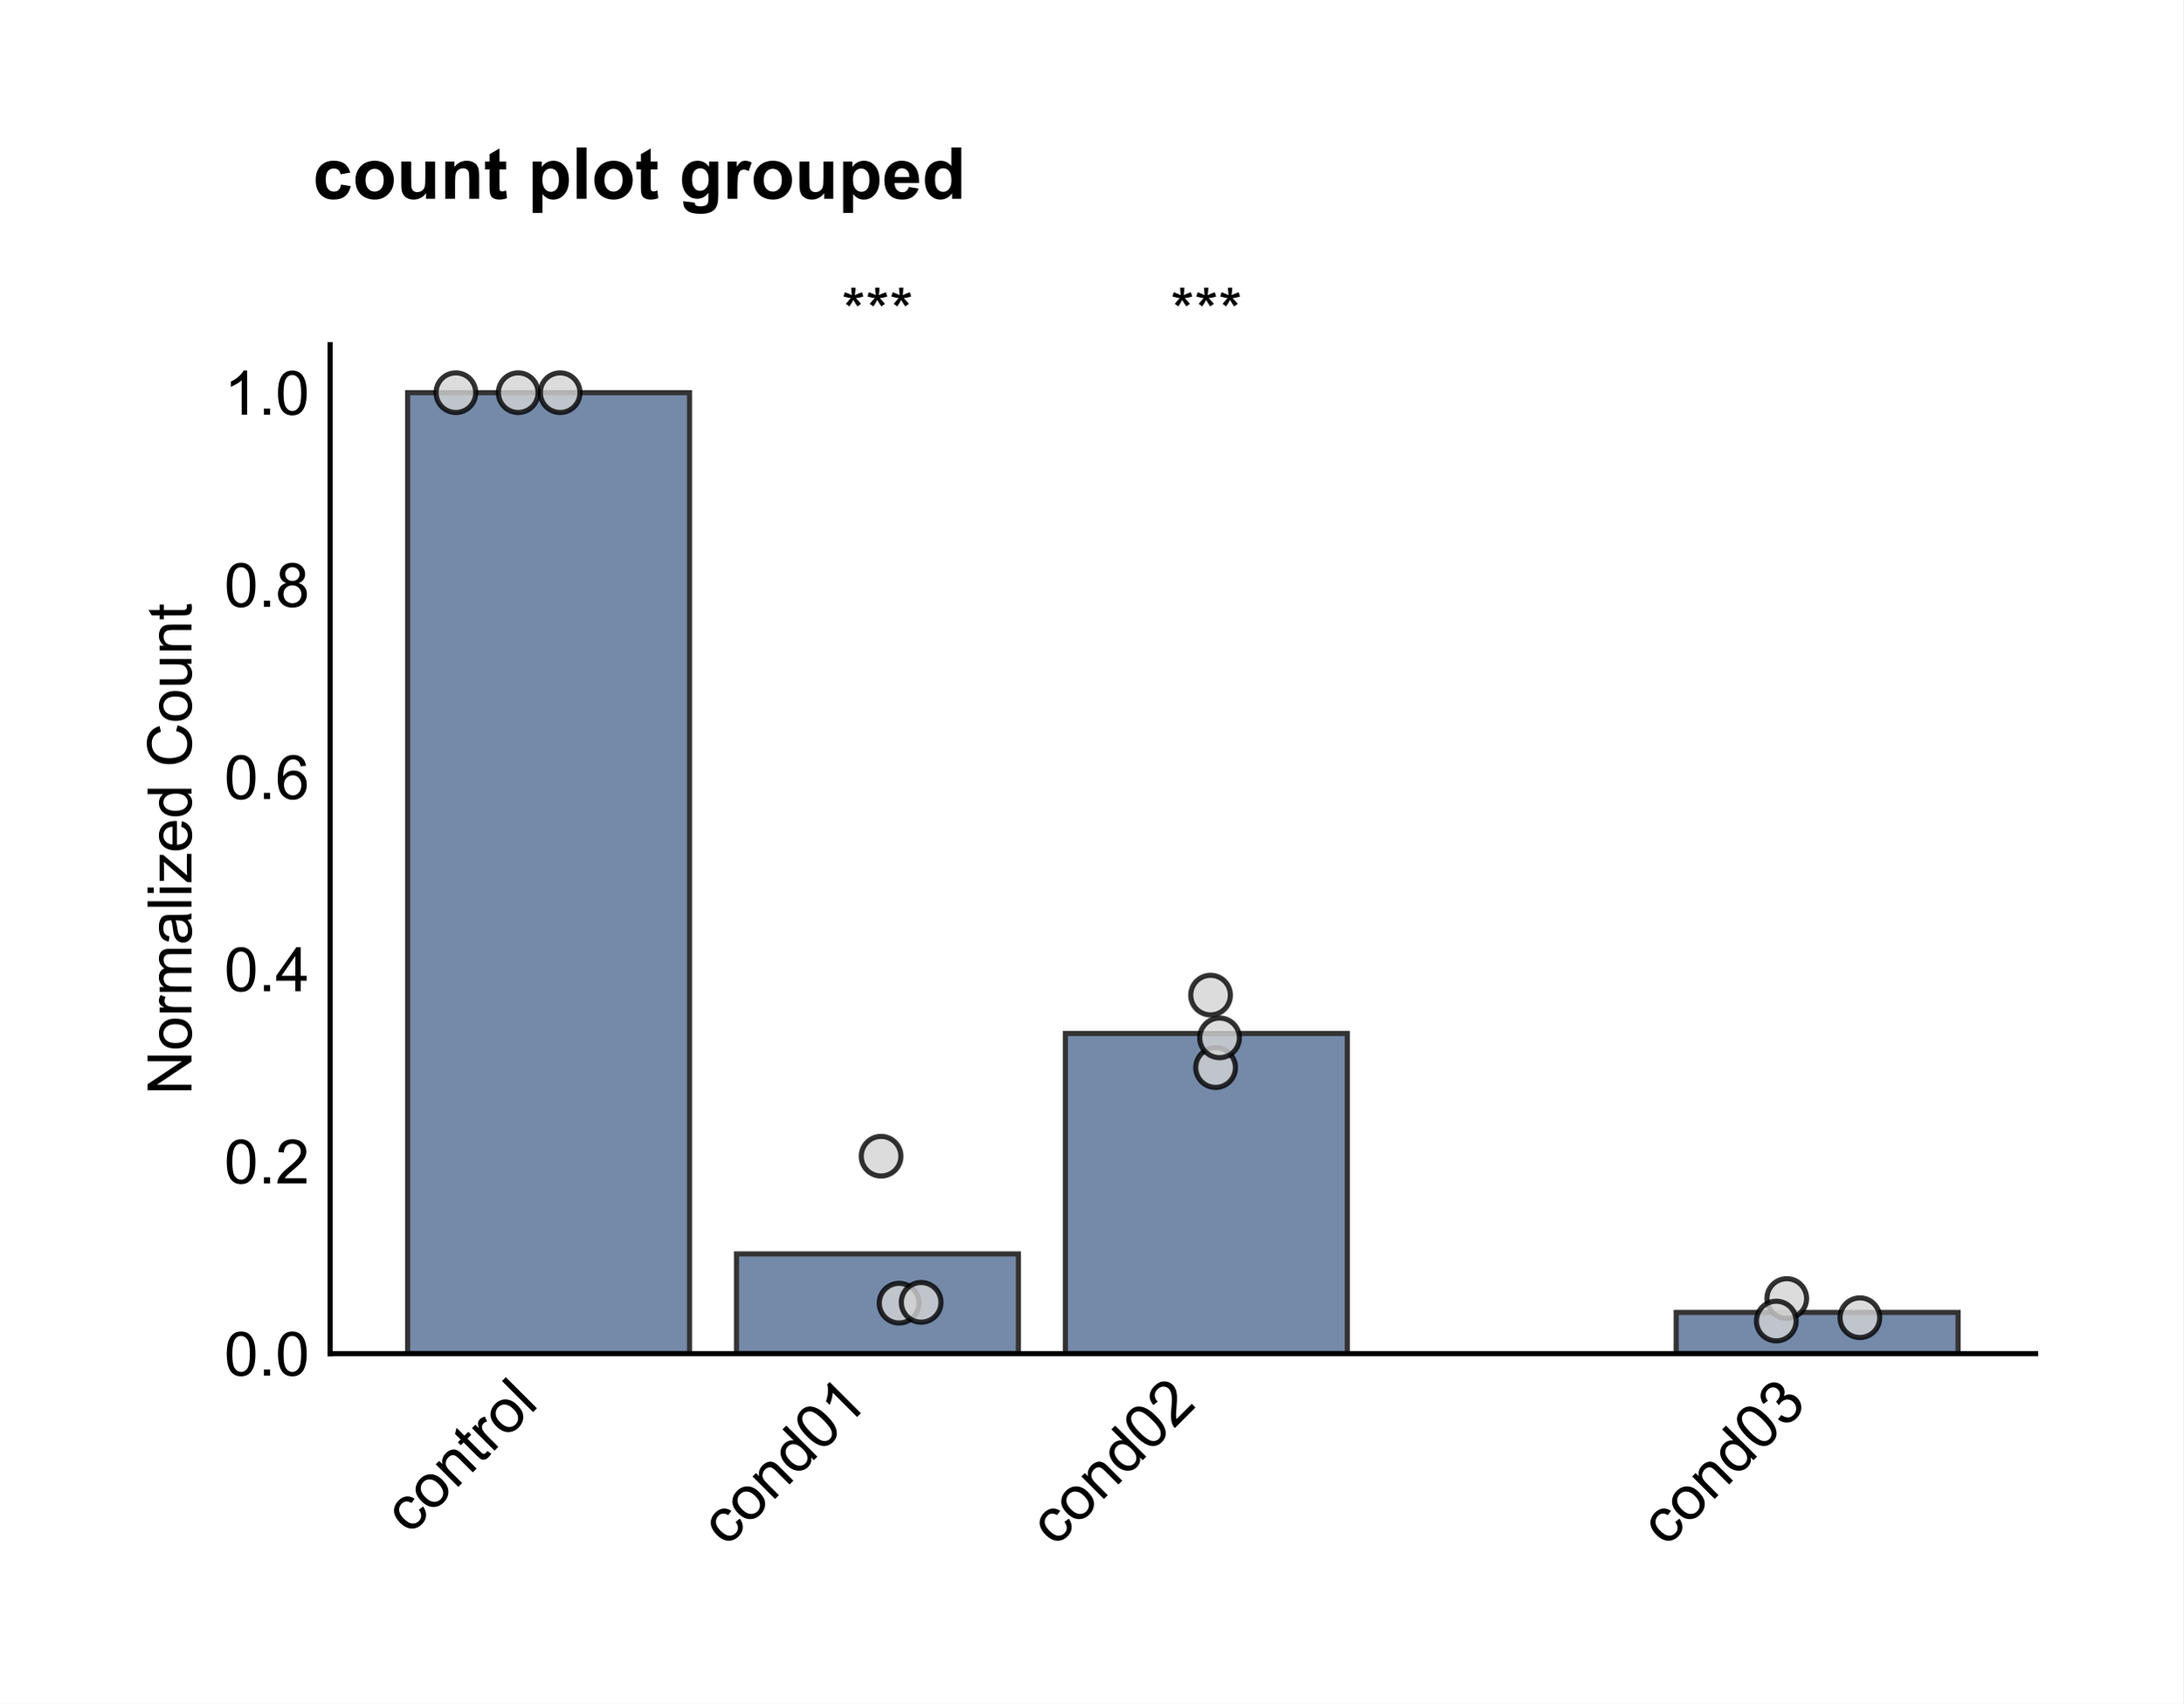
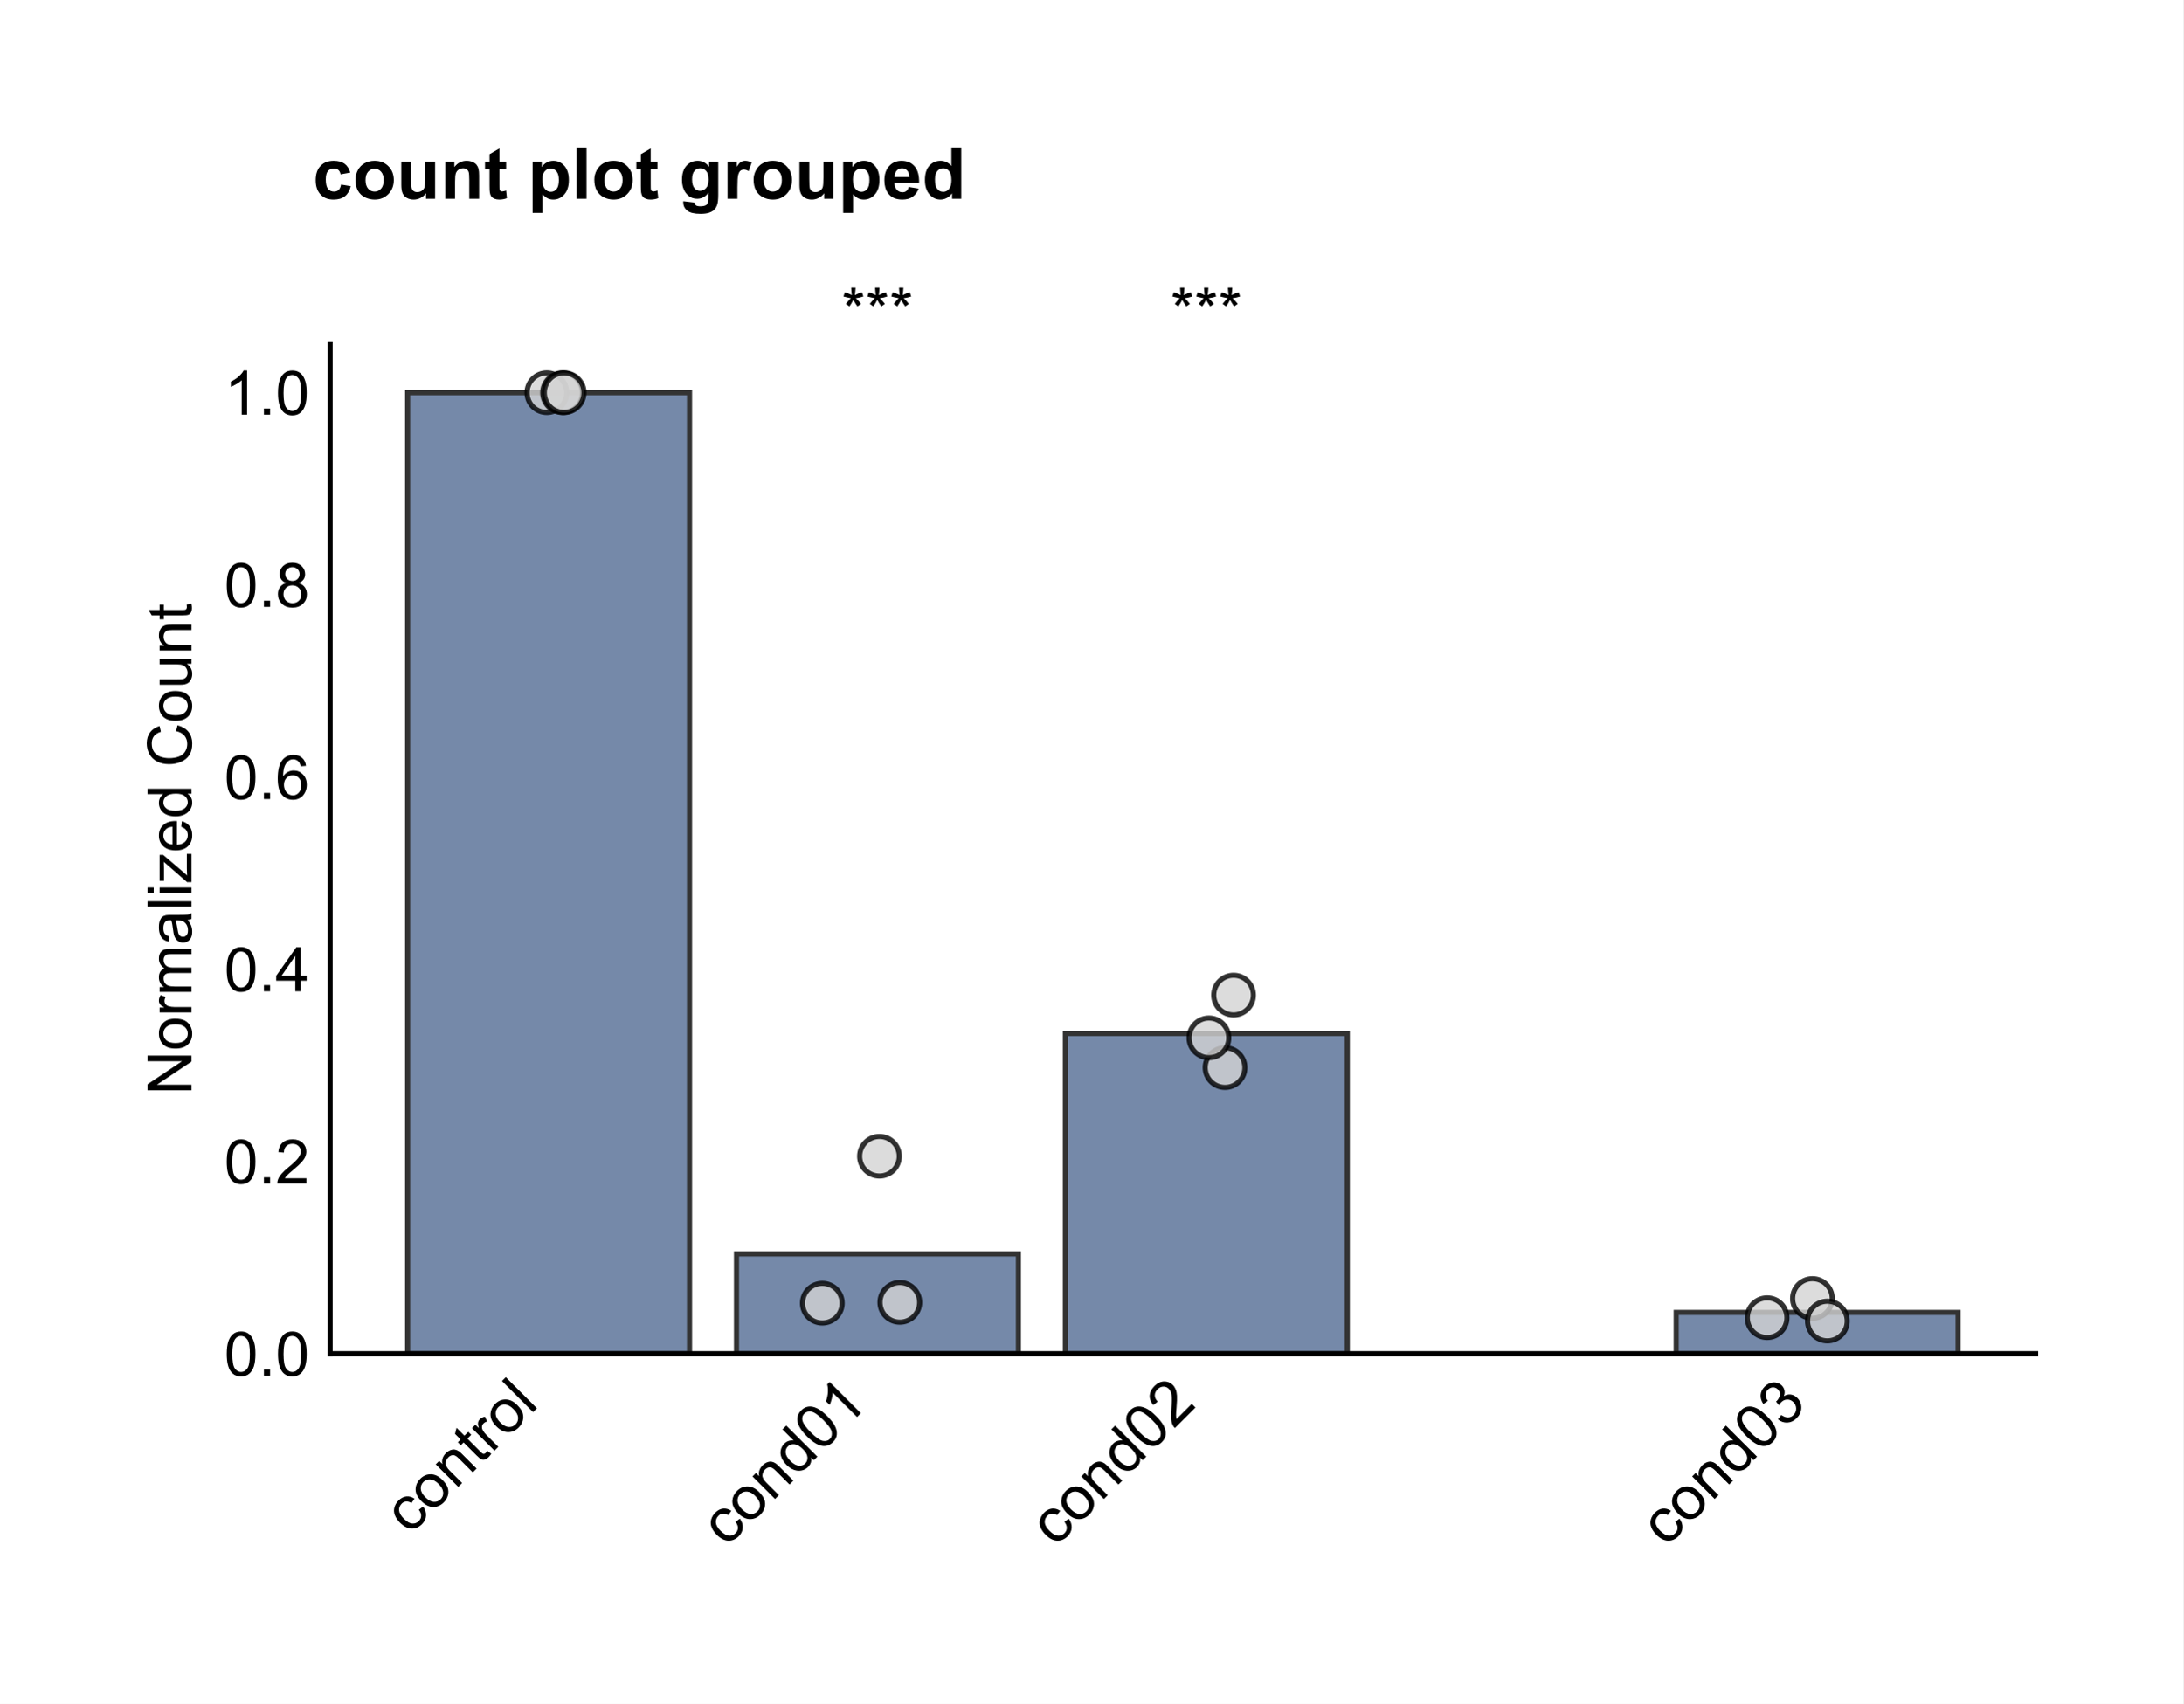
<svg xmlns="http://www.w3.org/2000/svg" xmlns:xlink="http://www.w3.org/1999/xlink" width="213.149pt" height="166.409pt" viewBox="0 0 213.149 166.409" version="1.1">
  <defs>
    <style type="text/css">*{stroke-linejoin: round; stroke-linecap: butt}</style>
  </defs>
  <g id="figure_1">
    <g id="patch_1">
      <path d="M 0 166.409 L 213.149 166.409 L 213.149 0 L 0 0 z " style="fill: #ffffff" />
    </g>
    <g id="axes_1">
      <g id="patch_2">
        <path d="M 32.227 132.211 L 198.749 132.211 L 198.749 33.658 L 32.227 33.658 z " style="fill: #ffffff" />
      </g>
      <g id="patch_3">
-         <path d="M 39.796 132.211 L 67.321 132.211 L 67.321 38.351 L 39.796 38.351 z " clip-path="url(#p98ba4c76e7)" style="fill: #526c94; opacity: 0.8; stroke: #000000; stroke-width: 0.5; stroke-linejoin: miter" />
+         <path d="M 39.796 132.211 L 67.321 132.211 L 67.321 38.351 L 39.796 38.351 z " clip-path="url(#p0cfe7fa96e)" style="fill: #526c94; opacity: 0.8; stroke: #000000; stroke-width: 0.5; stroke-linejoin: miter" />
      </g>
      <g id="patch_4">
-         <path d="M 71.908 132.211 L 99.432 132.211 L 99.432 122.469 L 71.908 122.469 z " clip-path="url(#p98ba4c76e7)" style="fill: #526c94; opacity: 0.8; stroke: #000000; stroke-width: 0.5; stroke-linejoin: miter" />
+         <path d="M 71.908 132.211 L 99.432 132.211 L 99.432 122.469 L 71.908 122.469 z " clip-path="url(#p0cfe7fa96e)" style="fill: #526c94; opacity: 0.8; stroke: #000000; stroke-width: 0.5; stroke-linejoin: miter" />
      </g>
      <g id="patch_5">
-         <path d="M 104.02 132.211 L 131.544 132.211 L 131.544 100.942 L 104.02 100.942 z " clip-path="url(#p98ba4c76e7)" style="fill: #526c94; opacity: 0.8; stroke: #000000; stroke-width: 0.5; stroke-linejoin: miter" />
+         <path d="M 104.02 132.211 L 131.544 132.211 L 131.544 100.942 L 104.02 100.942 z " clip-path="url(#p0cfe7fa96e)" style="fill: #526c94; opacity: 0.8; stroke: #000000; stroke-width: 0.5; stroke-linejoin: miter" />
      </g>
      <g id="patch_6">
-         <path d="M 163.655 132.211 L 191.18 132.211 L 191.18 128.183 L 163.655 128.183 z " clip-path="url(#p98ba4c76e7)" style="fill: #526c94; opacity: 0.8; stroke: #000000; stroke-width: 0.5; stroke-linejoin: miter" />
+         <path d="M 163.655 132.211 L 191.18 132.211 L 191.18 128.183 L 163.655 128.183 z " clip-path="url(#p0cfe7fa96e)" style="fill: #526c94; opacity: 0.8; stroke: #000000; stroke-width: 0.5; stroke-linejoin: miter" />
      </g>
      <g id="matplotlib.axis_1">
        <g id="xtick_1">
          <g id="line2d_1" />
          <g id="text_1">
            <g transform="translate(39.98202 149.9812) rotate(-45) scale(0.06 -0.06)">
              <defs>
                <path id="ArialMT-63" d="M 2588 1216 L 3141 1144 Q 3050 572 2676 248 Q 2303 -75 1759 -75 Q 1078 -75 664 370 Q 250 816 250 1647 Q 250 2184 428 2587 Q 606 2991 970 3192 Q 1334 3394 1763 3394 Q 2303 3394 2647 3120 Q 2991 2847 3088 2344 L 2541 2259 Q 2463 2594 2264 2762 Q 2066 2931 1784 2931 Q 1359 2931 1093 2626 Q 828 2322 828 1663 Q 828 994 1084 691 Q 1341 388 1753 388 Q 2084 388 2306 591 Q 2528 794 2588 1216 z " transform="scale(0.015625)" />
                <path id="ArialMT-6f" d="M 213 1659 Q 213 2581 725 3025 Q 1153 3394 1769 3394 Q 2453 3394 2887 2945 Q 3322 2497 3322 1706 Q 3322 1066 3130 698 Q 2938 331 2570 128 Q 2203 -75 1769 -75 Q 1072 -75 642 372 Q 213 819 213 1659 z M 791 1659 Q 791 1022 1069 705 Q 1347 388 1769 388 Q 2188 388 2466 706 Q 2744 1025 2744 1678 Q 2744 2294 2464 2611 Q 2184 2928 1769 2928 Q 1347 2928 1069 2612 Q 791 2297 791 1659 z " transform="scale(0.015625)" />
                <path id="ArialMT-6e" d="M 422 0 L 422 3319 L 928 3319 L 928 2847 Q 1294 3394 1984 3394 Q 2284 3394 2536 3286 Q 2788 3178 2913 3003 Q 3038 2828 3088 2588 Q 3119 2431 3119 2041 L 3119 0 L 2556 0 L 2556 2019 Q 2556 2363 2490 2533 Q 2425 2703 2258 2804 Q 2091 2906 1866 2906 Q 1506 2906 1245 2678 Q 984 2450 984 1813 L 984 0 L 422 0 z " transform="scale(0.015625)" />
                <path id="ArialMT-74" d="M 1650 503 L 1731 6 Q 1494 -44 1306 -44 Q 1000 -44 831 53 Q 663 150 594 308 Q 525 466 525 972 L 525 2881 L 113 2881 L 113 3319 L 525 3319 L 525 4141 L 1084 4478 L 1084 3319 L 1650 3319 L 1650 2881 L 1084 2881 L 1084 941 Q 1084 700 1114 631 Q 1144 563 1211 522 Q 1278 481 1403 481 Q 1497 481 1650 503 z " transform="scale(0.015625)" />
                <path id="ArialMT-72" d="M 416 0 L 416 3319 L 922 3319 L 922 2816 Q 1116 3169 1280 3281 Q 1444 3394 1641 3394 Q 1925 3394 2219 3213 L 2025 2691 Q 1819 2813 1613 2813 Q 1428 2813 1281 2702 Q 1134 2591 1072 2394 Q 978 2094 978 1738 L 978 0 L 416 0 z " transform="scale(0.015625)" />
                <path id="ArialMT-6c" d="M 409 0 L 409 4581 L 972 4581 L 972 0 L 409 0 z " transform="scale(0.015625)" />
              </defs>
              <use xlink:href="#ArialMT-63" />
              <use xlink:href="#ArialMT-6f" transform="translate(50 0)" />
              <use xlink:href="#ArialMT-6e" transform="translate(105.6152 0)" />
              <use xlink:href="#ArialMT-74" transform="translate(161.2305 0)" />
              <use xlink:href="#ArialMT-72" transform="translate(189.0137 0)" />
              <use xlink:href="#ArialMT-6f" transform="translate(222.3145 0)" />
              <use xlink:href="#ArialMT-6c" transform="translate(277.9297 0)" />
            </g>
          </g>
        </g>
        <g id="xtick_2">
          <g id="line2d_2" />
          <g id="text_2">
            <g transform="translate(70.909 151.1659) rotate(-45) scale(0.06 -0.06)">
              <defs>
                <path id="ArialMT-64" d="M 2575 0 L 2575 419 Q 2259 -75 1647 -75 Q 1250 -75 917 144 Q 584 363 401 755 Q 219 1147 219 1656 Q 219 2153 384 2558 Q 550 2963 881 3178 Q 1213 3394 1622 3394 Q 1922 3394 2156 3267 Q 2391 3141 2538 2938 L 2538 4581 L 3097 4581 L 3097 0 L 2575 0 z M 797 1656 Q 797 1019 1065 703 Q 1334 388 1700 388 Q 2069 388 2326 689 Q 2584 991 2584 1609 Q 2584 2291 2321 2609 Q 2059 2928 1675 2928 Q 1300 2928 1048 2622 Q 797 2316 797 1656 z " transform="scale(0.015625)" />
                <path id="ArialMT-30" d="M 266 2259 Q 266 3072 433 3567 Q 600 4063 929 4331 Q 1259 4600 1759 4600 Q 2128 4600 2406 4451 Q 2684 4303 2865 4023 Q 3047 3744 3150 3342 Q 3253 2941 3253 2259 Q 3253 1453 3087 958 Q 2922 463 2592 192 Q 2263 -78 1759 -78 Q 1097 -78 719 397 Q 266 969 266 2259 z M 844 2259 Q 844 1131 1108 757 Q 1372 384 1759 384 Q 2147 384 2411 759 Q 2675 1134 2675 2259 Q 2675 3391 2411 3762 Q 2147 4134 1753 4134 Q 1366 4134 1134 3806 Q 844 3388 844 2259 z " transform="scale(0.015625)" />
                <path id="ArialMT-31" d="M 2384 0 L 1822 0 L 1822 3584 Q 1619 3391 1289 3197 Q 959 3003 697 2906 L 697 3450 Q 1169 3672 1522 3987 Q 1875 4303 2022 4600 L 2384 4600 L 2384 0 z " transform="scale(0.015625)" />
              </defs>
              <use xlink:href="#ArialMT-63" />
              <use xlink:href="#ArialMT-6f" transform="translate(50 0)" />
              <use xlink:href="#ArialMT-6e" transform="translate(105.6152 0)" />
              <use xlink:href="#ArialMT-64" transform="translate(161.2305 0)" />
              <use xlink:href="#ArialMT-30" transform="translate(216.8457 0)" />
              <use xlink:href="#ArialMT-31" transform="translate(272.4609 0)" />
            </g>
          </g>
        </g>
        <g id="xtick_3">
          <g id="line2d_3" />
          <g id="text_3">
            <g transform="translate(103.0206 151.1659) rotate(-45) scale(0.06 -0.06)">
              <defs>
                <path id="ArialMT-32" d="M 3222 541 L 3222 0 L 194 0 Q 188 203 259 391 Q 375 700 629 1000 Q 884 1300 1366 1694 Q 2113 2306 2375 2664 Q 2638 3022 2638 3341 Q 2638 3675 2398 3904 Q 2159 4134 1775 4134 Q 1369 4134 1125 3890 Q 881 3647 878 3216 L 300 3275 Q 359 3922 746 4261 Q 1134 4600 1788 4600 Q 2447 4600 2831 4234 Q 3216 3869 3216 3328 Q 3216 3053 3103 2787 Q 2991 2522 2730 2228 Q 2469 1934 1863 1422 Q 1356 997 1212 845 Q 1069 694 975 541 L 3222 541 z " transform="scale(0.015625)" />
              </defs>
              <use xlink:href="#ArialMT-63" />
              <use xlink:href="#ArialMT-6f" transform="translate(50 0)" />
              <use xlink:href="#ArialMT-6e" transform="translate(105.6152 0)" />
              <use xlink:href="#ArialMT-64" transform="translate(161.2305 0)" />
              <use xlink:href="#ArialMT-30" transform="translate(216.8457 0)" />
              <use xlink:href="#ArialMT-32" transform="translate(272.4609 0)" />
            </g>
          </g>
        </g>
        <g id="xtick_4">
          <g id="line2d_4" />
          <g id="text_4">
            <g transform="translate(162.6564 151.1659) rotate(-45) scale(0.06 -0.06)">
              <defs>
                <path id="ArialMT-33" d="M 269 1209 L 831 1284 Q 928 806 1161 595 Q 1394 384 1728 384 Q 2125 384 2398 659 Q 2672 934 2672 1341 Q 2672 1728 2419 1979 Q 2166 2231 1775 2231 Q 1616 2231 1378 2169 L 1441 2663 Q 1497 2656 1531 2656 Q 1891 2656 2178 2843 Q 2466 3031 2466 3422 Q 2466 3731 2256 3934 Q 2047 4138 1716 4138 Q 1388 4138 1169 3931 Q 950 3725 888 3313 L 325 3413 Q 428 3978 793 4289 Q 1159 4600 1703 4600 Q 2078 4600 2393 4439 Q 2709 4278 2876 4000 Q 3044 3722 3044 3409 Q 3044 3113 2884 2869 Q 2725 2625 2413 2481 Q 2819 2388 3044 2092 Q 3269 1797 3269 1353 Q 3269 753 2831 336 Q 2394 -81 1725 -81 Q 1122 -81 723 278 Q 325 638 269 1209 z " transform="scale(0.015625)" />
              </defs>
              <use xlink:href="#ArialMT-63" />
              <use xlink:href="#ArialMT-6f" transform="translate(50 0)" />
              <use xlink:href="#ArialMT-6e" transform="translate(105.6152 0)" />
              <use xlink:href="#ArialMT-64" transform="translate(161.2305 0)" />
              <use xlink:href="#ArialMT-30" transform="translate(216.8457 0)" />
              <use xlink:href="#ArialMT-33" transform="translate(272.4609 0)" />
            </g>
          </g>
        </g>
      </g>
      <g id="matplotlib.axis_2">
        <g id="ytick_1">
          <g id="line2d_5" />
          <g id="text_5">
            <g transform="translate(21.88719 134.3585) scale(0.06 -0.06)">
              <defs>
                <path id="ArialMT-2e" d="M 581 0 L 581 641 L 1222 641 L 1222 0 L 581 0 z " transform="scale(0.015625)" />
              </defs>
              <use xlink:href="#ArialMT-30" />
              <use xlink:href="#ArialMT-2e" transform="translate(55.61523 0)" />
              <use xlink:href="#ArialMT-30" transform="translate(83.39844 0)" />
            </g>
          </g>
        </g>
        <g id="ytick_2">
          <g id="line2d_6" />
          <g id="text_6">
            <g transform="translate(21.88719 115.5864) scale(0.06 -0.06)">
              <use xlink:href="#ArialMT-30" />
              <use xlink:href="#ArialMT-2e" transform="translate(55.61523 0)" />
              <use xlink:href="#ArialMT-32" transform="translate(83.39844 0)" />
            </g>
          </g>
        </g>
        <g id="ytick_3">
          <g id="line2d_7" />
          <g id="text_7">
            <g transform="translate(21.88719 96.81431) scale(0.06 -0.06)">
              <defs>
                <path id="ArialMT-34" d="M 2069 0 L 2069 1097 L 81 1097 L 81 1613 L 2172 4581 L 2631 4581 L 2631 1613 L 3250 1613 L 3250 1097 L 2631 1097 L 2631 0 L 2069 0 z M 2069 1613 L 2069 3678 L 634 1613 L 2069 1613 z " transform="scale(0.015625)" />
              </defs>
              <use xlink:href="#ArialMT-30" />
              <use xlink:href="#ArialMT-2e" transform="translate(55.61523 0)" />
              <use xlink:href="#ArialMT-34" transform="translate(83.39844 0)" />
            </g>
          </g>
        </g>
        <g id="ytick_4">
          <g id="line2d_8" />
          <g id="text_8">
            <g transform="translate(21.88719 78.0422) scale(0.06 -0.06)">
              <defs>
                <path id="ArialMT-36" d="M 3184 3459 L 2625 3416 Q 2550 3747 2413 3897 Q 2184 4138 1850 4138 Q 1581 4138 1378 3988 Q 1113 3794 959 3422 Q 806 3050 800 2363 Q 1003 2672 1297 2822 Q 1591 2972 1913 2972 Q 2475 2972 2870 2558 Q 3266 2144 3266 1488 Q 3266 1056 3080 686 Q 2894 316 2569 119 Q 2244 -78 1831 -78 Q 1128 -78 684 439 Q 241 956 241 2144 Q 241 3472 731 4075 Q 1159 4600 1884 4600 Q 2425 4600 2770 4297 Q 3116 3994 3184 3459 z M 888 1484 Q 888 1194 1011 928 Q 1134 663 1356 523 Q 1578 384 1822 384 Q 2178 384 2434 671 Q 2691 959 2691 1453 Q 2691 1928 2437 2201 Q 2184 2475 1800 2475 Q 1419 2475 1153 2201 Q 888 1928 888 1484 z " transform="scale(0.015625)" />
              </defs>
              <use xlink:href="#ArialMT-30" />
              <use xlink:href="#ArialMT-2e" transform="translate(55.61523 0)" />
              <use xlink:href="#ArialMT-36" transform="translate(83.39844 0)" />
            </g>
          </g>
        </g>
        <g id="ytick_5">
          <g id="line2d_9" />
          <g id="text_9">
            <g transform="translate(21.88719 59.27009) scale(0.06 -0.06)">
              <defs>
                <path id="ArialMT-38" d="M 1131 2484 Q 781 2613 612 2850 Q 444 3088 444 3419 Q 444 3919 803 4259 Q 1163 4600 1759 4600 Q 2359 4600 2725 4251 Q 3091 3903 3091 3403 Q 3091 3084 2923 2848 Q 2756 2613 2416 2484 Q 2838 2347 3058 2040 Q 3278 1734 3278 1309 Q 3278 722 2862 322 Q 2447 -78 1769 -78 Q 1091 -78 675 323 Q 259 725 259 1325 Q 259 1772 486 2073 Q 713 2375 1131 2484 z M 1019 3438 Q 1019 3113 1228 2906 Q 1438 2700 1772 2700 Q 2097 2700 2305 2904 Q 2513 3109 2513 3406 Q 2513 3716 2298 3927 Q 2084 4138 1766 4138 Q 1444 4138 1231 3931 Q 1019 3725 1019 3438 z M 838 1322 Q 838 1081 952 856 Q 1066 631 1291 507 Q 1516 384 1775 384 Q 2178 384 2440 643 Q 2703 903 2703 1303 Q 2703 1709 2433 1975 Q 2163 2241 1756 2241 Q 1359 2241 1098 1978 Q 838 1716 838 1322 z " transform="scale(0.015625)" />
              </defs>
              <use xlink:href="#ArialMT-30" />
              <use xlink:href="#ArialMT-2e" transform="translate(55.61523 0)" />
              <use xlink:href="#ArialMT-38" transform="translate(83.39844 0)" />
            </g>
          </g>
        </g>
        <g id="ytick_6">
          <g id="line2d_10" />
          <g id="text_10">
            <g transform="translate(21.88719 40.49797) scale(0.06 -0.06)">
              <use xlink:href="#ArialMT-31" />
              <use xlink:href="#ArialMT-2e" transform="translate(55.61523 0)" />
              <use xlink:href="#ArialMT-30" transform="translate(83.39844 0)" />
            </g>
          </g>
        </g>
        <g id="text_11">
          <g transform="translate(18.69469 106.9433) rotate(-90) scale(0.06 -0.06)">
            <defs>
              <path id="ArialMT-4e" d="M 488 0 L 488 4581 L 1109 4581 L 3516 984 L 3516 4581 L 4097 4581 L 4097 0 L 3475 0 L 1069 3600 L 1069 0 L 488 0 z " transform="scale(0.015625)" />
              <path id="ArialMT-6d" d="M 422 0 L 422 3319 L 925 3319 L 925 2853 Q 1081 3097 1340 3245 Q 1600 3394 1931 3394 Q 2300 3394 2536 3241 Q 2772 3088 2869 2813 Q 3263 3394 3894 3394 Q 4388 3394 4653 3120 Q 4919 2847 4919 2278 L 4919 0 L 4359 0 L 4359 2091 Q 4359 2428 4304 2576 Q 4250 2725 4106 2815 Q 3963 2906 3769 2906 Q 3419 2906 3187 2673 Q 2956 2441 2956 1928 L 2956 0 L 2394 0 L 2394 2156 Q 2394 2531 2256 2718 Q 2119 2906 1806 2906 Q 1569 2906 1367 2781 Q 1166 2656 1075 2415 Q 984 2175 984 1722 L 984 0 L 422 0 z " transform="scale(0.015625)" />
              <path id="ArialMT-61" d="M 2588 409 Q 2275 144 1986 34 Q 1697 -75 1366 -75 Q 819 -75 525 192 Q 231 459 231 875 Q 231 1119 342 1320 Q 453 1522 633 1644 Q 813 1766 1038 1828 Q 1203 1872 1538 1913 Q 2219 1994 2541 2106 Q 2544 2222 2544 2253 Q 2544 2597 2384 2738 Q 2169 2928 1744 2928 Q 1347 2928 1158 2789 Q 969 2650 878 2297 L 328 2372 Q 403 2725 575 2942 Q 747 3159 1072 3276 Q 1397 3394 1825 3394 Q 2250 3394 2515 3294 Q 2781 3194 2906 3042 Q 3031 2891 3081 2659 Q 3109 2516 3109 2141 L 3109 1391 Q 3109 606 3145 398 Q 3181 191 3288 0 L 2700 0 Q 2613 175 2588 409 z M 2541 1666 Q 2234 1541 1622 1453 Q 1275 1403 1131 1340 Q 988 1278 909 1158 Q 831 1038 831 891 Q 831 666 1001 516 Q 1172 366 1500 366 Q 1825 366 2078 508 Q 2331 650 2450 897 Q 2541 1088 2541 1459 L 2541 1666 z " transform="scale(0.015625)" />
              <path id="ArialMT-69" d="M 425 3934 L 425 4581 L 988 4581 L 988 3934 L 425 3934 z M 425 0 L 425 3319 L 988 3319 L 988 0 L 425 0 z " transform="scale(0.015625)" />
              <path id="ArialMT-7a" d="M 125 0 L 125 456 L 2238 2881 Q 1878 2863 1603 2863 L 250 2863 L 250 3319 L 2963 3319 L 2963 2947 L 1166 841 L 819 456 Q 1197 484 1528 484 L 3063 484 L 3063 0 L 125 0 z " transform="scale(0.015625)" />
              <path id="ArialMT-65" d="M 2694 1069 L 3275 997 Q 3138 488 2766 206 Q 2394 -75 1816 -75 Q 1088 -75 661 373 Q 234 822 234 1631 Q 234 2469 665 2931 Q 1097 3394 1784 3394 Q 2450 3394 2872 2941 Q 3294 2488 3294 1666 Q 3294 1616 3291 1516 L 816 1516 Q 847 969 1125 678 Q 1403 388 1819 388 Q 2128 388 2347 550 Q 2566 713 2694 1069 z M 847 1978 L 2700 1978 Q 2663 2397 2488 2606 Q 2219 2931 1791 2931 Q 1403 2931 1139 2672 Q 875 2413 847 1978 z " transform="scale(0.015625)" />
              <path id="ArialMT-20" transform="scale(0.015625)" />
              <path id="ArialMT-43" d="M 3763 1606 L 4369 1453 Q 4178 706 3683 314 Q 3188 -78 2472 -78 Q 1731 -78 1267 223 Q 803 525 561 1097 Q 319 1669 319 2325 Q 319 3041 592 3573 Q 866 4106 1370 4382 Q 1875 4659 2481 4659 Q 3169 4659 3637 4309 Q 4106 3959 4291 3325 L 3694 3184 Q 3534 3684 3231 3912 Q 2928 4141 2469 4141 Q 1941 4141 1586 3887 Q 1231 3634 1087 3207 Q 944 2781 944 2328 Q 944 1744 1114 1308 Q 1284 872 1643 656 Q 2003 441 2422 441 Q 2931 441 3284 734 Q 3638 1028 3763 1606 z " transform="scale(0.015625)" />
              <path id="ArialMT-75" d="M 2597 0 L 2597 488 Q 2209 -75 1544 -75 Q 1250 -75 995 37 Q 741 150 617 320 Q 494 491 444 738 Q 409 903 409 1263 L 409 3319 L 972 3319 L 972 1478 Q 972 1038 1006 884 Q 1059 663 1231 536 Q 1403 409 1656 409 Q 1909 409 2131 539 Q 2353 669 2445 892 Q 2538 1116 2538 1541 L 2538 3319 L 3100 3319 L 3100 0 L 2597 0 z " transform="scale(0.015625)" />
            </defs>
            <use xlink:href="#ArialMT-4e" />
            <use xlink:href="#ArialMT-6f" transform="translate(72.2168 0)" />
            <use xlink:href="#ArialMT-72" transform="translate(127.832 0)" />
            <use xlink:href="#ArialMT-6d" transform="translate(161.1328 0)" />
            <use xlink:href="#ArialMT-61" transform="translate(244.4336 0)" />
            <use xlink:href="#ArialMT-6c" transform="translate(300.0488 0)" />
            <use xlink:href="#ArialMT-69" transform="translate(322.2656 0)" />
            <use xlink:href="#ArialMT-7a" transform="translate(344.4824 0)" />
            <use xlink:href="#ArialMT-65" transform="translate(394.4824 0)" />
            <use xlink:href="#ArialMT-64" transform="translate(450.0977 0)" />
            <use xlink:href="#ArialMT-20" transform="translate(505.7129 0)" />
            <use xlink:href="#ArialMT-43" transform="translate(533.4961 0)" />
            <use xlink:href="#ArialMT-6f" transform="translate(605.7129 0)" />
            <use xlink:href="#ArialMT-75" transform="translate(661.3281 0)" />
            <use xlink:href="#ArialMT-6e" transform="translate(716.9434 0)" />
            <use xlink:href="#ArialMT-74" transform="translate(772.5586 0)" />
          </g>
        </g>
      </g>
      <g id="patch_7">
        <path d="M 32.227 132.211 L 32.227 33.658 " style="fill: none; stroke: #000000; stroke-width: 0.5; stroke-linejoin: miter; stroke-linecap: square" />
      </g>
      <g id="patch_8">
        <path d="M 32.227 132.211 L 198.749 132.211 " style="fill: none; stroke: #000000; stroke-width: 0.5; stroke-linejoin: miter; stroke-linecap: square" />
      </g>
      <g id="PathCollection_1">
        <defs>
-           <path id="m26db07017b" d="M 0 1.936 C 0.514 1.936 1.006 1.732 1.369 1.369 C 1.732 1.006 1.936 0.514 1.936 0 C 1.936 -0.514 1.732 -1.006 1.369 -1.369 C 1.006 -1.732 0.514 -1.936 0 -1.936 C -0.514 -1.936 -1.006 -1.732 -1.369 -1.369 C -1.732 -1.006 -1.936 -0.514 -1.936 0 C -1.936 0.514 -1.732 1.006 -1.369 1.369 C -1.006 1.732 -0.514 1.936 0 1.936 z " style="stroke: #000000; stroke-opacity: 0.8; stroke-width: 0.5" />
+           <path id="me7375d4d09" d="M 0 1.936 C 0.514 1.936 1.006 1.732 1.369 1.369 C 1.732 1.006 1.936 0.514 1.936 0 C 1.936 -0.514 1.732 -1.006 1.369 -1.369 C 1.006 -1.732 0.514 -1.936 0 -1.936 C -0.514 -1.936 -1.006 -1.732 -1.369 -1.369 C -1.732 -1.006 -1.936 -0.514 -1.936 0 C -1.936 0.514 -1.732 1.006 -1.369 1.369 C -1.006 1.732 -0.514 1.936 0 1.936 z " style="stroke: #000000; stroke-opacity: 0.8; stroke-width: 0.5" />
        </defs>
-         <g clip-path="url(#p98ba4c76e7)">
-           <use xlink:href="#m26db07017b" x="50.594" y="38.351" style="fill: #d3d3d3; fill-opacity: 0.8; stroke: #000000; stroke-opacity: 0.8; stroke-width: 0.5" />
-           <use xlink:href="#m26db07017b" x="54.689" y="38.351" style="fill: #d3d3d3; fill-opacity: 0.8; stroke: #000000; stroke-opacity: 0.8; stroke-width: 0.5" />
-           <use xlink:href="#m26db07017b" x="44.509" y="38.351" style="fill: #d3d3d3; fill-opacity: 0.8; stroke: #000000; stroke-opacity: 0.8; stroke-width: 0.5" />
+         <g clip-path="url(#p0cfe7fa96e)">
+           <use xlink:href="#me7375d4d09" x="53.392" y="38.351" style="fill: #d3d3d3; fill-opacity: 0.8; stroke: #000000; stroke-opacity: 0.8; stroke-width: 0.5" />
+           <use xlink:href="#me7375d4d09" x="54.923" y="38.351" style="fill: #d3d3d3; fill-opacity: 0.8; stroke: #000000; stroke-opacity: 0.8; stroke-width: 0.5" />
+           <use xlink:href="#me7375d4d09" x="55.079" y="38.351" style="fill: #d3d3d3; fill-opacity: 0.8; stroke: #000000; stroke-opacity: 0.8; stroke-width: 0.5" />
        </g>
      </g>
      <g id="PathCollection_2">
-         <g clip-path="url(#p98ba4c76e7)">
-           <use xlink:href="#m26db07017b" x="86.024" y="112.927" style="fill: #d3d3d3; fill-opacity: 0.8; stroke: #000000; stroke-opacity: 0.8; stroke-width: 0.5" />
-           <use xlink:href="#m26db07017b" x="87.785" y="127.28" style="fill: #d3d3d3; fill-opacity: 0.8; stroke: #000000; stroke-opacity: 0.8; stroke-width: 0.5" />
-           <use xlink:href="#m26db07017b" x="89.935" y="127.201" style="fill: #d3d3d3; fill-opacity: 0.8; stroke: #000000; stroke-opacity: 0.8; stroke-width: 0.5" />
+         <g clip-path="url(#p0cfe7fa96e)">
+           <use xlink:href="#me7375d4d09" x="85.867" y="112.927" style="fill: #d3d3d3; fill-opacity: 0.8; stroke: #000000; stroke-opacity: 0.8; stroke-width: 0.5" />
+           <use xlink:href="#me7375d4d09" x="80.288" y="127.28" style="fill: #d3d3d3; fill-opacity: 0.8; stroke: #000000; stroke-opacity: 0.8; stroke-width: 0.5" />
+           <use xlink:href="#me7375d4d09" x="87.853" y="127.201" style="fill: #d3d3d3; fill-opacity: 0.8; stroke: #000000; stroke-opacity: 0.8; stroke-width: 0.5" />
        </g>
      </g>
      <g id="PathCollection_3">
-         <g clip-path="url(#p98ba4c76e7)">
-           <use xlink:href="#m26db07017b" x="118.685" y="104.27" style="fill: #d3d3d3; fill-opacity: 0.8; stroke: #000000; stroke-opacity: 0.8; stroke-width: 0.5" />
-           <use xlink:href="#m26db07017b" x="118.193" y="97.191" style="fill: #d3d3d3; fill-opacity: 0.8; stroke: #000000; stroke-opacity: 0.8; stroke-width: 0.5" />
-           <use xlink:href="#m26db07017b" x="119.07" y="101.366" style="fill: #d3d3d3; fill-opacity: 0.8; stroke: #000000; stroke-opacity: 0.8; stroke-width: 0.5" />
+         <g clip-path="url(#p0cfe7fa96e)">
+           <use xlink:href="#me7375d4d09" x="119.606" y="104.27" style="fill: #d3d3d3; fill-opacity: 0.8; stroke: #000000; stroke-opacity: 0.8; stroke-width: 0.5" />
+           <use xlink:href="#me7375d4d09" x="120.438" y="97.191" style="fill: #d3d3d3; fill-opacity: 0.8; stroke: #000000; stroke-opacity: 0.8; stroke-width: 0.5" />
+           <use xlink:href="#me7375d4d09" x="118.035" y="101.366" style="fill: #d3d3d3; fill-opacity: 0.8; stroke: #000000; stroke-opacity: 0.8; stroke-width: 0.5" />
        </g>
      </g>
      <g id="PathCollection_4">
-         <g clip-path="url(#p98ba4c76e7)">
-           <use xlink:href="#m26db07017b" x="174.452" y="126.824" style="fill: #d3d3d3; fill-opacity: 0.8; stroke: #000000; stroke-opacity: 0.8; stroke-width: 0.5" />
-           <use xlink:href="#m26db07017b" x="181.59" y="128.699" style="fill: #d3d3d3; fill-opacity: 0.8; stroke: #000000; stroke-opacity: 0.8; stroke-width: 0.5" />
-           <use xlink:href="#m26db07017b" x="173.428" y="129.025" style="fill: #d3d3d3; fill-opacity: 0.8; stroke: #000000; stroke-opacity: 0.8; stroke-width: 0.5" />
+         <g clip-path="url(#p0cfe7fa96e)">
+           <use xlink:href="#me7375d4d09" x="176.958" y="126.824" style="fill: #d3d3d3; fill-opacity: 0.8; stroke: #000000; stroke-opacity: 0.8; stroke-width: 0.5" />
+           <use xlink:href="#me7375d4d09" x="172.532" y="128.699" style="fill: #d3d3d3; fill-opacity: 0.8; stroke: #000000; stroke-opacity: 0.8; stroke-width: 0.5" />
+           <use xlink:href="#me7375d4d09" x="178.418" y="129.025" style="fill: #d3d3d3; fill-opacity: 0.8; stroke: #000000; stroke-opacity: 0.8; stroke-width: 0.5" />
        </g>
      </g>
      <g id="text_12">
        <g transform="translate(82.1671 32.4651) scale(0.06 -0.06)">
          <defs>
            <path id="ArialMT-2a" d="M 200 3741 L 344 4184 Q 841 4009 1066 3881 Q 1006 4447 1003 4659 L 1456 4659 Q 1447 4350 1384 3884 Q 1706 4047 2122 4184 L 2266 3741 Q 1869 3609 1488 3566 Q 1678 3400 2025 2975 L 1650 2709 Q 1469 2956 1222 3381 Q 991 2941 816 2709 L 447 2975 Q 809 3422 966 3566 Q 563 3644 200 3741 z " transform="scale(0.015625)" />
          </defs>
          <use xlink:href="#ArialMT-2a" />
          <use xlink:href="#ArialMT-2a" transform="translate(38.91602 0)" />
          <use xlink:href="#ArialMT-2a" transform="translate(77.83203 0)" />
        </g>
      </g>
      <g id="text_13">
        <g transform="translate(114.2787 32.4651) scale(0.06 -0.06)">
          <use xlink:href="#ArialMT-2a" />
          <use xlink:href="#ArialMT-2a" transform="translate(38.91602 0)" />
          <use xlink:href="#ArialMT-2a" transform="translate(77.83203 0)" />
        </g>
      </g>
    </g>
    <g id="text_14">
      <g transform="translate(30.52799 19.41047) scale(0.07 -0.07)">
        <defs>
          <path id="Arial-BoldMT-63" d="M 3353 2338 L 2488 2181 Q 2444 2441 2289 2572 Q 2134 2703 1888 2703 Q 1559 2703 1364 2476 Q 1169 2250 1169 1719 Q 1169 1128 1367 884 Q 1566 641 1900 641 Q 2150 641 2309 783 Q 2469 925 2534 1272 L 3397 1125 Q 3263 531 2881 228 Q 2500 -75 1859 -75 Q 1131 -75 698 384 Q 266 844 266 1656 Q 266 2478 700 2936 Q 1134 3394 1875 3394 Q 2481 3394 2839 3133 Q 3197 2872 3353 2338 z " transform="scale(0.015625)" />
          <path id="Arial-BoldMT-6f" d="M 256 1706 Q 256 2144 472 2553 Q 688 2963 1083 3178 Q 1478 3394 1966 3394 Q 2719 3394 3200 2905 Q 3681 2416 3681 1669 Q 3681 916 3195 420 Q 2709 -75 1972 -75 Q 1516 -75 1102 131 Q 688 338 472 736 Q 256 1134 256 1706 z M 1156 1659 Q 1156 1166 1390 903 Q 1625 641 1969 641 Q 2313 641 2545 903 Q 2778 1166 2778 1666 Q 2778 2153 2545 2415 Q 2313 2678 1969 2678 Q 1625 2678 1390 2415 Q 1156 2153 1156 1659 z " transform="scale(0.015625)" />
          <path id="Arial-BoldMT-75" d="M 2644 0 L 2644 497 Q 2463 231 2167 78 Q 1872 -75 1544 -75 Q 1209 -75 943 72 Q 678 219 559 484 Q 441 750 441 1219 L 441 3319 L 1319 3319 L 1319 1794 Q 1319 1094 1367 936 Q 1416 778 1544 686 Q 1672 594 1869 594 Q 2094 594 2272 717 Q 2450 841 2515 1023 Q 2581 1206 2581 1919 L 2581 3319 L 3459 3319 L 3459 0 L 2644 0 z " transform="scale(0.015625)" />
          <path id="Arial-BoldMT-6e" d="M 3478 0 L 2600 0 L 2600 1694 Q 2600 2231 2544 2389 Q 2488 2547 2361 2634 Q 2234 2722 2056 2722 Q 1828 2722 1647 2597 Q 1466 2472 1398 2265 Q 1331 2059 1331 1503 L 1331 0 L 453 0 L 453 3319 L 1269 3319 L 1269 2831 Q 1703 3394 2363 3394 Q 2653 3394 2893 3289 Q 3134 3184 3257 3021 Q 3381 2859 3429 2653 Q 3478 2447 3478 2063 L 3478 0 z " transform="scale(0.015625)" />
          <path id="Arial-BoldMT-74" d="M 1981 3319 L 1981 2619 L 1381 2619 L 1381 1281 Q 1381 875 1398 808 Q 1416 741 1477 697 Q 1538 653 1625 653 Q 1747 653 1978 738 L 2053 56 Q 1747 -75 1359 -75 Q 1122 -75 931 4 Q 741 84 652 211 Q 563 338 528 553 Q 500 706 500 1172 L 500 2619 L 97 2619 L 97 3319 L 500 3319 L 500 3978 L 1381 4491 L 1381 3319 L 1981 3319 z " transform="scale(0.015625)" />
          <path id="Arial-BoldMT-20" transform="scale(0.015625)" />
          <path id="Arial-BoldMT-70" d="M 434 3319 L 1253 3319 L 1253 2831 Q 1413 3081 1684 3237 Q 1956 3394 2288 3394 Q 2866 3394 3269 2941 Q 3672 2488 3672 1678 Q 3672 847 3265 386 Q 2859 -75 2281 -75 Q 2006 -75 1782 34 Q 1559 144 1313 409 L 1313 -1263 L 434 -1263 L 434 3319 z M 1303 1716 Q 1303 1156 1525 889 Q 1747 622 2066 622 Q 2372 622 2575 867 Q 2778 1113 2778 1672 Q 2778 2194 2568 2447 Q 2359 2700 2050 2700 Q 1728 2700 1515 2451 Q 1303 2203 1303 1716 z " transform="scale(0.015625)" />
          <path id="Arial-BoldMT-6c" d="M 459 0 L 459 4581 L 1338 4581 L 1338 0 L 459 0 z " transform="scale(0.015625)" />
          <path id="Arial-BoldMT-67" d="M 378 -219 L 1381 -341 Q 1406 -516 1497 -581 Q 1622 -675 1891 -675 Q 2234 -675 2406 -572 Q 2522 -503 2581 -350 Q 2622 -241 2622 53 L 2622 538 Q 2228 0 1628 0 Q 959 0 569 566 Q 263 1013 263 1678 Q 263 2513 664 2953 Q 1066 3394 1663 3394 Q 2278 3394 2678 2853 L 2678 3319 L 3500 3319 L 3500 341 Q 3500 -247 3403 -537 Q 3306 -828 3131 -993 Q 2956 -1159 2664 -1253 Q 2372 -1347 1925 -1347 Q 1081 -1347 728 -1058 Q 375 -769 375 -325 Q 375 -281 378 -219 z M 1163 1728 Q 1163 1200 1367 954 Q 1572 709 1872 709 Q 2194 709 2416 961 Q 2638 1213 2638 1706 Q 2638 2222 2425 2472 Q 2213 2722 1888 2722 Q 1572 2722 1367 2476 Q 1163 2231 1163 1728 z " transform="scale(0.015625)" />
          <path id="Arial-BoldMT-72" d="M 1300 0 L 422 0 L 422 3319 L 1238 3319 L 1238 2847 Q 1447 3181 1614 3287 Q 1781 3394 1994 3394 Q 2294 3394 2572 3228 L 2300 2463 Q 2078 2606 1888 2606 Q 1703 2606 1575 2504 Q 1447 2403 1373 2137 Q 1300 1872 1300 1025 L 1300 0 z " transform="scale(0.015625)" />
          <path id="Arial-BoldMT-65" d="M 2381 1056 L 3256 909 Q 3088 428 2723 176 Q 2359 -75 1813 -75 Q 947 -75 531 491 Q 203 944 203 1634 Q 203 2459 634 2926 Q 1066 3394 1725 3394 Q 2466 3394 2894 2905 Q 3322 2416 3303 1406 L 1103 1406 Q 1113 1016 1316 798 Q 1519 581 1822 581 Q 2028 581 2168 693 Q 2309 806 2381 1056 z M 2431 1944 Q 2422 2325 2234 2523 Q 2047 2722 1778 2722 Q 1491 2722 1303 2513 Q 1116 2303 1119 1944 L 2431 1944 z " transform="scale(0.015625)" />
          <path id="Arial-BoldMT-64" d="M 3503 0 L 2688 0 L 2688 488 Q 2484 203 2207 64 Q 1931 -75 1650 -75 Q 1078 -75 670 386 Q 263 847 263 1672 Q 263 2516 659 2955 Q 1056 3394 1663 3394 Q 2219 3394 2625 2931 L 2625 4581 L 3503 4581 L 3503 0 z M 1159 1731 Q 1159 1200 1306 963 Q 1519 619 1900 619 Q 2203 619 2415 876 Q 2628 1134 2628 1647 Q 2628 2219 2422 2470 Q 2216 2722 1894 2722 Q 1581 2722 1370 2473 Q 1159 2225 1159 1731 z " transform="scale(0.015625)" />
        </defs>
        <use xlink:href="#Arial-BoldMT-63" />
        <use xlink:href="#Arial-BoldMT-6f" transform="translate(55.61523 0)" />
        <use xlink:href="#Arial-BoldMT-75" transform="translate(116.6992 0)" />
        <use xlink:href="#Arial-BoldMT-6e" transform="translate(177.7832 0)" />
        <use xlink:href="#Arial-BoldMT-74" transform="translate(238.8672 0)" />
        <use xlink:href="#Arial-BoldMT-20" transform="translate(272.168 0)" />
        <use xlink:href="#Arial-BoldMT-70" transform="translate(299.9512 0)" />
        <use xlink:href="#Arial-BoldMT-6c" transform="translate(361.0352 0)" />
        <use xlink:href="#Arial-BoldMT-6f" transform="translate(388.8184 0)" />
        <use xlink:href="#Arial-BoldMT-74" transform="translate(449.9023 0)" />
        <use xlink:href="#Arial-BoldMT-20" transform="translate(483.2031 0)" />
        <use xlink:href="#Arial-BoldMT-67" transform="translate(510.9863 0)" />
        <use xlink:href="#Arial-BoldMT-72" transform="translate(572.0703 0)" />
        <use xlink:href="#Arial-BoldMT-6f" transform="translate(610.9863 0)" />
        <use xlink:href="#Arial-BoldMT-75" transform="translate(672.0703 0)" />
        <use xlink:href="#Arial-BoldMT-70" transform="translate(733.1543 0)" />
        <use xlink:href="#Arial-BoldMT-65" transform="translate(794.2383 0)" />
        <use xlink:href="#Arial-BoldMT-64" transform="translate(849.8535 0)" />
      </g>
    </g>
  </g>
  <defs>
-     <clipPath id="p98ba4c76e7">
+     <clipPath id="p0cfe7fa96e">
      <rect x="32.227" y="33.658" width="166.522" height="98.554" />
    </clipPath>
  </defs>
</svg>
